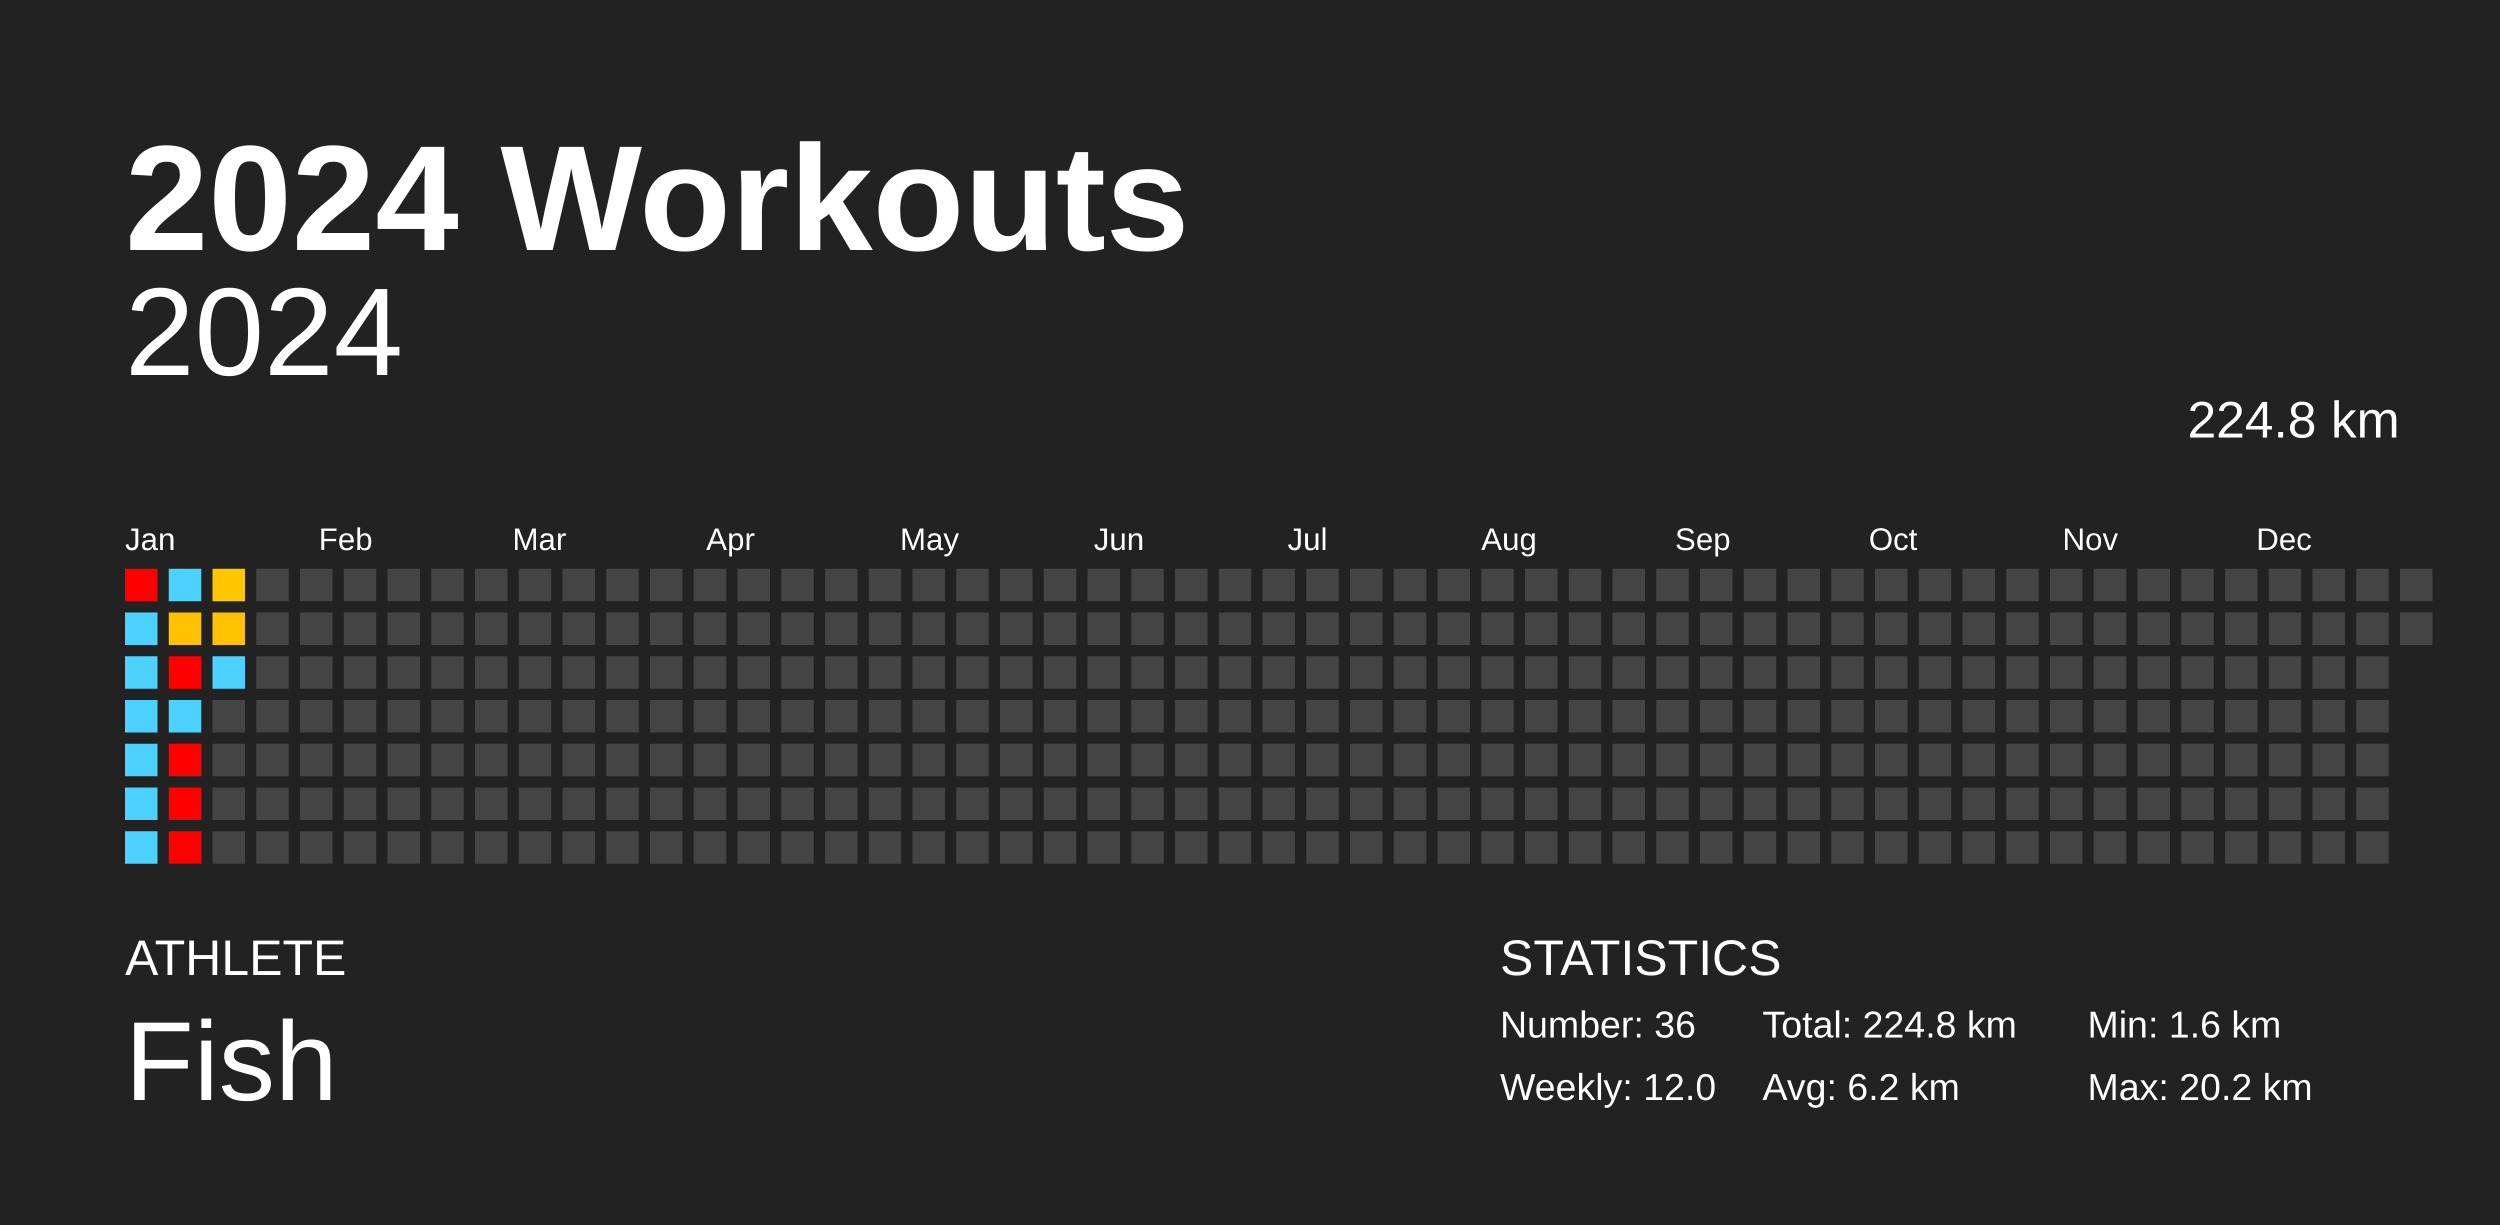
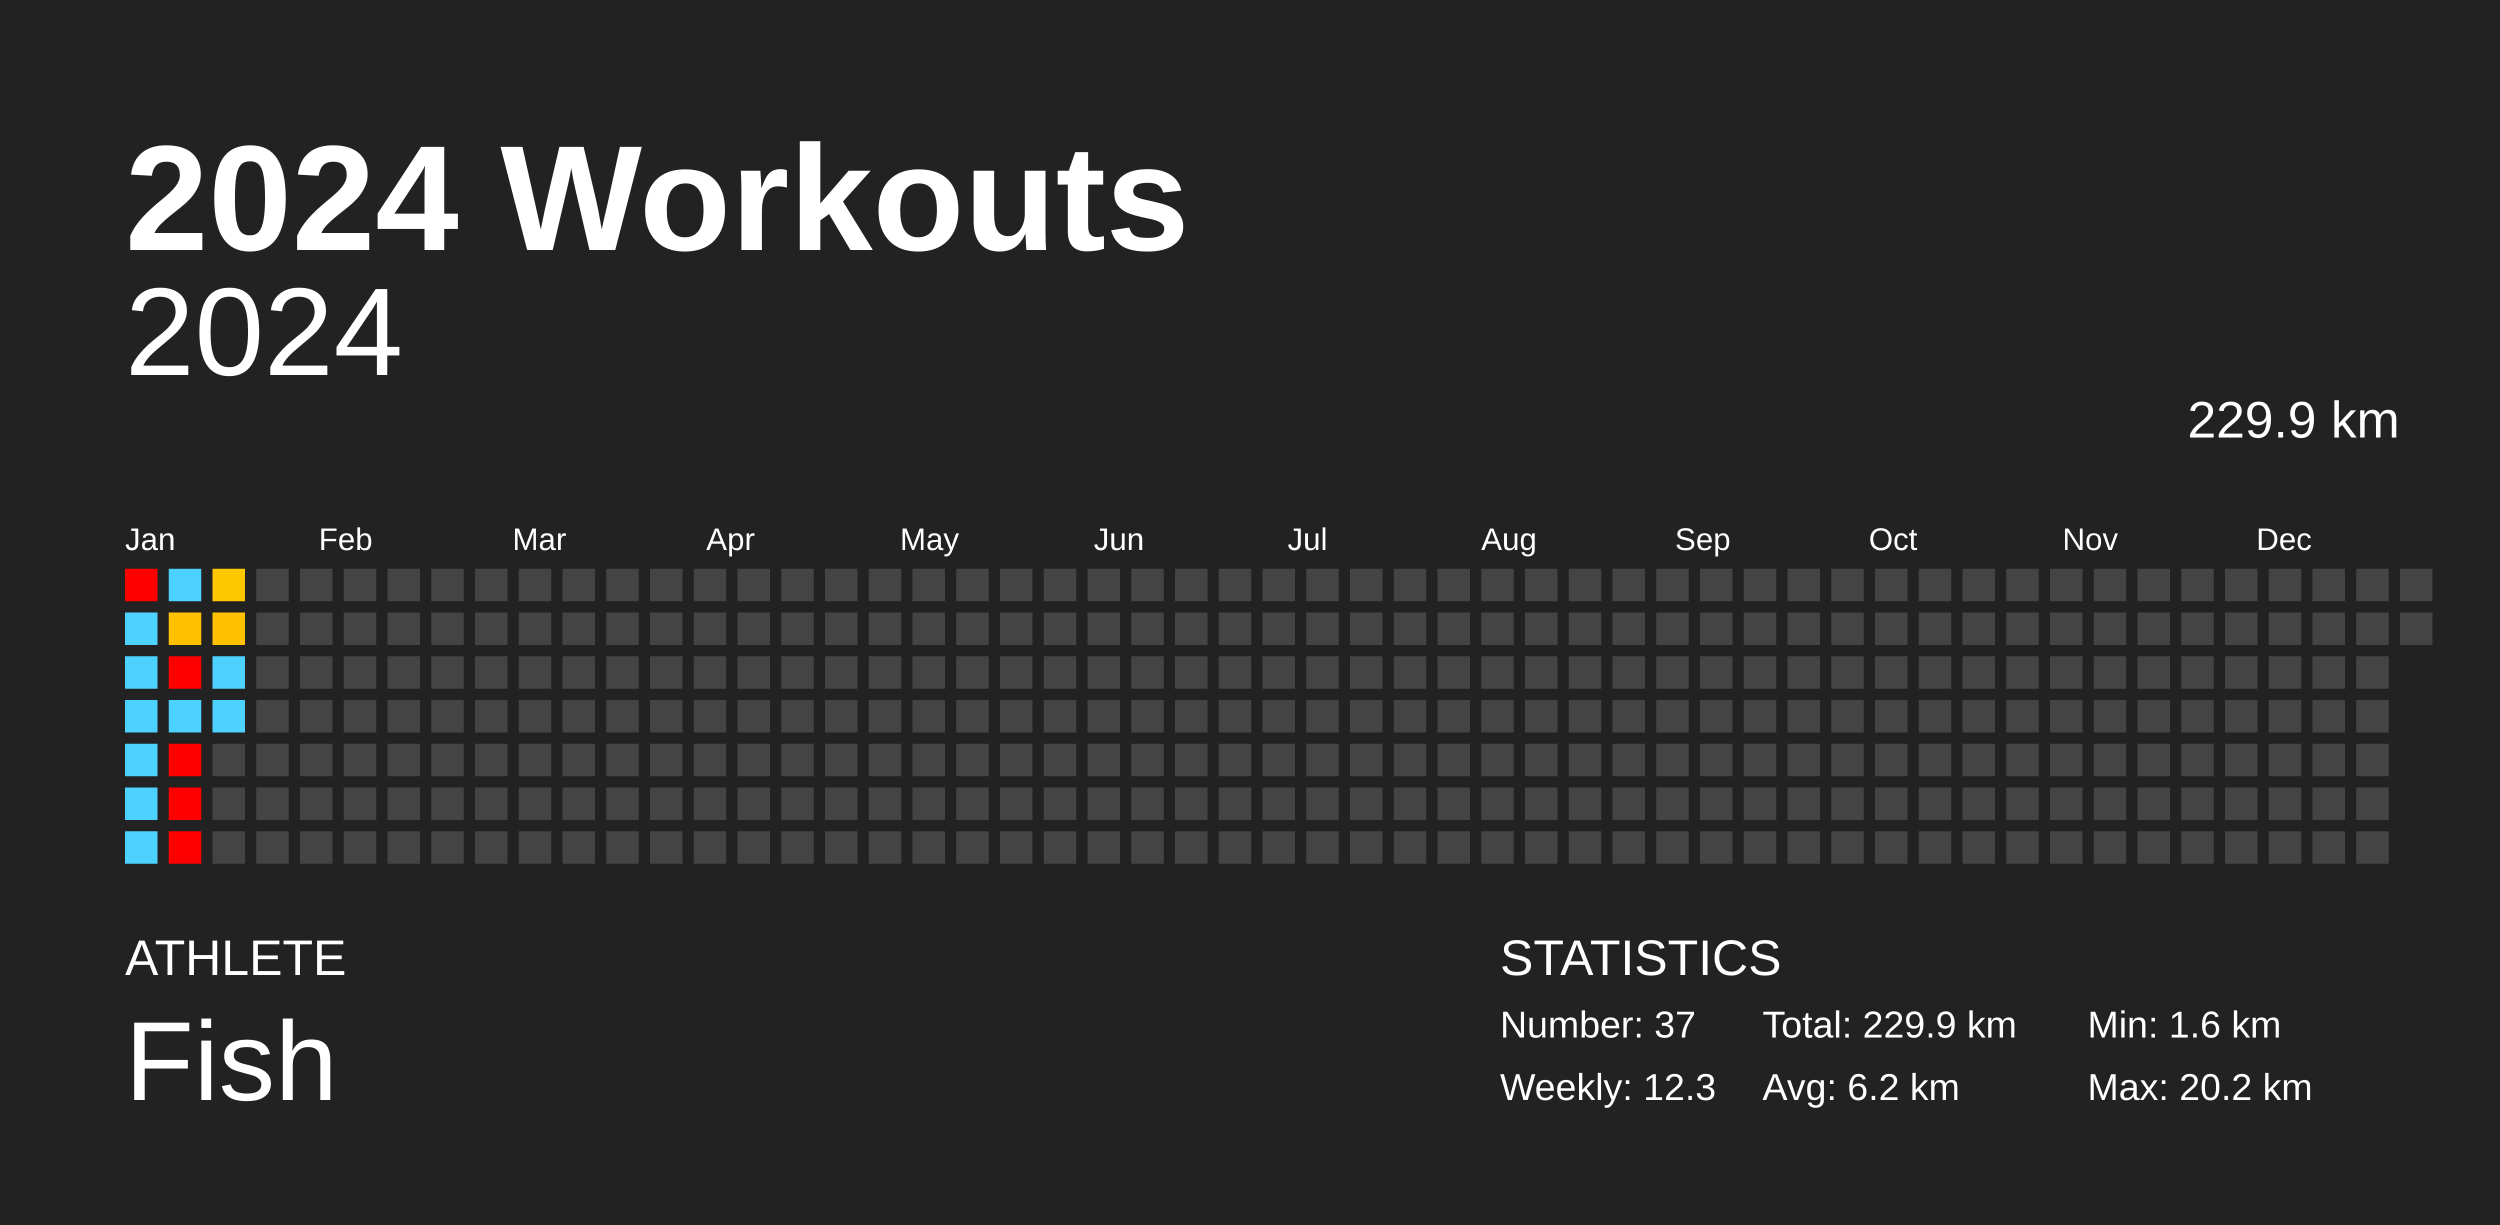
<svg xmlns="http://www.w3.org/2000/svg" baseProfile="full" height="98mm" version="1.1" viewBox="0,0,200,98" width="200mm">
  <defs />
  <rect fill="#222222" height="98" width="200" x="0" y="0" />
  <text fill="#FFFFFF" style="font-size:12px; font-family:Arial; font-weight:bold;" x="10" y="20">2024 Workouts</text>
  <text fill="#FFFFFF" style="font-size:4px; font-family:Arial" x="10" y="78">ATHLETE</text>
  <text fill="#FFFFFF" style="font-size:9px; font-family:Arial" x="10" y="88">Fish</text>
  <text fill="#FFFFFF" style="font-size:4px; font-family:Arial" x="120" y="78">STATISTICS</text>
-   <text fill="#FFFFFF" style="font-size:3px; font-family:Arial" x="120" y="83">Number: 36</text>
-   <text fill="#FFFFFF" style="font-size:3px; font-family:Arial" x="120" y="88">Weekly: 12.0</text>
-   <text fill="#FFFFFF" style="font-size:3px; font-family:Arial" x="141" y="83">Total: 224.8 km</text>
+   <text fill="#FFFFFF" style="font-size:3px; font-family:Arial" x="120" y="83">Number: 37</text>
+   <text fill="#FFFFFF" style="font-size:3px; font-family:Arial" x="120" y="88">Weekly: 12.3</text>
+   <text fill="#FFFFFF" style="font-size:3px; font-family:Arial" x="141" y="83">Total: 229.9 km</text>
  <text fill="#FFFFFF" style="font-size:3px; font-family:Arial" x="141" y="88">Avg: 6.2 km</text>
  <text fill="#FFFFFF" style="font-size:3px; font-family:Arial" x="167" y="83">Min: 1.6 km</text>
  <text fill="#FFFFFF" style="font-size:3px; font-family:Arial" x="167" y="88">Max: 20.2 km</text>
  <text alignment-baseline="hanging" fill="#FFFFFF" style="font-size:10.0px; font-family:Arial;" x="10" y="30">2024</text>
-   <text alignment-baseline="hanging" fill="#FFFFFF" style="font-size:4.125px; font-family:Arial;" x="175" y="35">224.8 km</text>
+   <text alignment-baseline="hanging" fill="#FFFFFF" style="font-size:4.125px; font-family:Arial;" x="175" y="35">229.9 km</text>
  <text fill="#FFFFFF" style="font-size:2.5px; font-family:Arial" x="10.0" y="44">Jan</text>
  <text fill="#FFFFFF" style="font-size:2.5px; font-family:Arial" x="25.5" y="44">Feb</text>
  <text fill="#FFFFFF" style="font-size:2.5px; font-family:Arial" x="41.0" y="44">Mar</text>
  <text fill="#FFFFFF" style="font-size:2.5px; font-family:Arial" x="56.5" y="44">Apr</text>
  <text fill="#FFFFFF" style="font-size:2.5px; font-family:Arial" x="72.0" y="44">May</text>
  <text fill="#FFFFFF" style="font-size:2.5px; font-family:Arial" x="87.5" y="44">Jun</text>
  <text fill="#FFFFFF" style="font-size:2.5px; font-family:Arial" x="103.0" y="44">Jul</text>
  <text fill="#FFFFFF" style="font-size:2.5px; font-family:Arial" x="118.5" y="44">Aug</text>
  <text fill="#FFFFFF" style="font-size:2.5px; font-family:Arial" x="134.0" y="44">Sep</text>
  <text fill="#FFFFFF" style="font-size:2.5px; font-family:Arial" x="149.5" y="44">Oct</text>
  <text fill="#FFFFFF" style="font-size:2.5px; font-family:Arial" x="165.0" y="44">Nov</text>
  <text fill="#FFFFFF" style="font-size:2.5px; font-family:Arial" x="180.5" y="44">Dec</text>
  <rect fill="red" height="2.6" width="2.6" x="10.0" y="45.5" />
  <rect fill="#4dd2ff" height="2.6" width="2.6" x="10.0" y="49.0" />
  <rect fill="#4dd2ff" height="2.6" width="2.6" x="10.0" y="52.5" />
  <rect fill="#4dd2ff" height="2.6" width="2.6" x="10.0" y="56.0" />
  <rect fill="#4dd2ff" height="2.6" width="2.6" x="10.0" y="59.5" />
  <rect fill="#4dd2ff" height="2.6" width="2.6" x="10.0" y="63.0" />
  <rect fill="#4dd2ff" height="2.6" width="2.6" x="10.0" y="66.5" />
  <rect fill="#4dd2ff" height="2.6" width="2.6" x="13.5" y="45.5" />
  <rect fill="#ffc100" height="2.6" width="2.6" x="13.5" y="49.0" />
  <rect fill="red" height="2.6" width="2.6" x="13.5" y="52.5" />
  <rect fill="#4dd2ff" height="2.6" width="2.6" x="13.5" y="56.0" />
  <rect fill="red" height="2.6" width="2.6" x="13.5" y="59.5" />
  <rect fill="red" height="2.6" width="2.6" x="13.5" y="63.0" />
  <rect fill="red" height="2.6" width="2.6" x="13.5" y="66.5" />
  <rect fill="#ffc700" height="2.6" width="2.6" x="17.0" y="45.5" />
  <rect fill="#ffc200" height="2.6" width="2.6" x="17.0" y="49.0" />
  <rect fill="#4dd2ff" height="2.6" width="2.6" x="17.0" y="52.5" />
-   <rect fill="#444444" height="2.6" width="2.6" x="17.0" y="56.0" />
+   <rect fill="#4dd2ff" height="2.6" width="2.6" x="17.0" y="56.0" />
  <rect fill="#444444" height="2.6" width="2.6" x="17.0" y="59.5" />
  <rect fill="#444444" height="2.6" width="2.6" x="17.0" y="63.0" />
  <rect fill="#444444" height="2.6" width="2.6" x="17.0" y="66.5" />
  <rect fill="#444444" height="2.6" width="2.6" x="20.5" y="45.5" />
  <rect fill="#444444" height="2.6" width="2.6" x="20.5" y="49.0" />
  <rect fill="#444444" height="2.6" width="2.6" x="20.5" y="52.5" />
  <rect fill="#444444" height="2.6" width="2.6" x="20.5" y="56.0" />
  <rect fill="#444444" height="2.6" width="2.6" x="20.5" y="59.5" />
  <rect fill="#444444" height="2.6" width="2.6" x="20.5" y="63.0" />
  <rect fill="#444444" height="2.6" width="2.6" x="20.5" y="66.5" />
  <rect fill="#444444" height="2.6" width="2.6" x="24.0" y="45.5" />
  <rect fill="#444444" height="2.6" width="2.6" x="24.0" y="49.0" />
  <rect fill="#444444" height="2.6" width="2.6" x="24.0" y="52.5" />
  <rect fill="#444444" height="2.6" width="2.6" x="24.0" y="56.0" />
  <rect fill="#444444" height="2.6" width="2.6" x="24.0" y="59.5" />
  <rect fill="#444444" height="2.6" width="2.6" x="24.0" y="63.0" />
  <rect fill="#444444" height="2.6" width="2.6" x="24.0" y="66.5" />
  <rect fill="#444444" height="2.6" width="2.6" x="27.5" y="45.5" />
  <rect fill="#444444" height="2.6" width="2.6" x="27.5" y="49.0" />
  <rect fill="#444444" height="2.6" width="2.6" x="27.5" y="52.5" />
  <rect fill="#444444" height="2.6" width="2.6" x="27.5" y="56.0" />
  <rect fill="#444444" height="2.6" width="2.6" x="27.5" y="59.5" />
  <rect fill="#444444" height="2.6" width="2.6" x="27.5" y="63.0" />
  <rect fill="#444444" height="2.6" width="2.6" x="27.5" y="66.5" />
  <rect fill="#444444" height="2.6" width="2.6" x="31.0" y="45.5" />
  <rect fill="#444444" height="2.6" width="2.6" x="31.0" y="49.0" />
  <rect fill="#444444" height="2.6" width="2.6" x="31.0" y="52.5" />
  <rect fill="#444444" height="2.6" width="2.6" x="31.0" y="56.0" />
  <rect fill="#444444" height="2.6" width="2.6" x="31.0" y="59.5" />
  <rect fill="#444444" height="2.6" width="2.6" x="31.0" y="63.0" />
  <rect fill="#444444" height="2.6" width="2.6" x="31.0" y="66.5" />
  <rect fill="#444444" height="2.6" width="2.6" x="34.5" y="45.5" />
  <rect fill="#444444" height="2.6" width="2.6" x="34.5" y="49.0" />
  <rect fill="#444444" height="2.6" width="2.6" x="34.5" y="52.5" />
  <rect fill="#444444" height="2.6" width="2.6" x="34.5" y="56.0" />
  <rect fill="#444444" height="2.6" width="2.6" x="34.5" y="59.5" />
  <rect fill="#444444" height="2.6" width="2.6" x="34.5" y="63.0" />
  <rect fill="#444444" height="2.6" width="2.6" x="34.5" y="66.5" />
  <rect fill="#444444" height="2.6" width="2.6" x="38.0" y="45.5" />
  <rect fill="#444444" height="2.6" width="2.6" x="38.0" y="49.0" />
  <rect fill="#444444" height="2.6" width="2.6" x="38.0" y="52.5" />
  <rect fill="#444444" height="2.6" width="2.6" x="38.0" y="56.0" />
  <rect fill="#444444" height="2.6" width="2.6" x="38.0" y="59.5" />
  <rect fill="#444444" height="2.6" width="2.6" x="38.0" y="63.0" />
  <rect fill="#444444" height="2.6" width="2.6" x="38.0" y="66.5" />
  <rect fill="#444444" height="2.6" width="2.6" x="41.5" y="45.5" />
  <rect fill="#444444" height="2.6" width="2.6" x="41.5" y="49.0" />
  <rect fill="#444444" height="2.6" width="2.6" x="41.5" y="52.5" />
  <rect fill="#444444" height="2.6" width="2.6" x="41.5" y="56.0" />
  <rect fill="#444444" height="2.6" width="2.6" x="41.5" y="59.5" />
  <rect fill="#444444" height="2.6" width="2.6" x="41.5" y="63.0" />
  <rect fill="#444444" height="2.6" width="2.6" x="41.5" y="66.5" />
  <rect fill="#444444" height="2.6" width="2.6" x="45.0" y="45.5" />
  <rect fill="#444444" height="2.6" width="2.6" x="45.0" y="49.0" />
  <rect fill="#444444" height="2.6" width="2.6" x="45.0" y="52.5" />
  <rect fill="#444444" height="2.6" width="2.6" x="45.0" y="56.0" />
  <rect fill="#444444" height="2.6" width="2.6" x="45.0" y="59.5" />
  <rect fill="#444444" height="2.6" width="2.6" x="45.0" y="63.0" />
  <rect fill="#444444" height="2.6" width="2.6" x="45.0" y="66.5" />
  <rect fill="#444444" height="2.6" width="2.6" x="48.5" y="45.5" />
  <rect fill="#444444" height="2.6" width="2.6" x="48.5" y="49.0" />
  <rect fill="#444444" height="2.6" width="2.6" x="48.5" y="52.5" />
  <rect fill="#444444" height="2.6" width="2.6" x="48.5" y="56.0" />
  <rect fill="#444444" height="2.6" width="2.6" x="48.5" y="59.5" />
  <rect fill="#444444" height="2.6" width="2.6" x="48.5" y="63.0" />
  <rect fill="#444444" height="2.6" width="2.6" x="48.5" y="66.5" />
  <rect fill="#444444" height="2.6" width="2.6" x="52.0" y="45.5" />
  <rect fill="#444444" height="2.6" width="2.6" x="52.0" y="49.0" />
  <rect fill="#444444" height="2.6" width="2.6" x="52.0" y="52.5" />
  <rect fill="#444444" height="2.6" width="2.6" x="52.0" y="56.0" />
  <rect fill="#444444" height="2.6" width="2.6" x="52.0" y="59.5" />
  <rect fill="#444444" height="2.6" width="2.6" x="52.0" y="63.0" />
  <rect fill="#444444" height="2.6" width="2.6" x="52.0" y="66.5" />
  <rect fill="#444444" height="2.6" width="2.6" x="55.5" y="45.5" />
  <rect fill="#444444" height="2.6" width="2.6" x="55.5" y="49.0" />
  <rect fill="#444444" height="2.6" width="2.6" x="55.5" y="52.5" />
  <rect fill="#444444" height="2.6" width="2.6" x="55.5" y="56.0" />
  <rect fill="#444444" height="2.6" width="2.6" x="55.5" y="59.5" />
  <rect fill="#444444" height="2.6" width="2.6" x="55.5" y="63.0" />
  <rect fill="#444444" height="2.6" width="2.6" x="55.5" y="66.5" />
  <rect fill="#444444" height="2.6" width="2.6" x="59.0" y="45.5" />
  <rect fill="#444444" height="2.6" width="2.6" x="59.0" y="49.0" />
  <rect fill="#444444" height="2.6" width="2.6" x="59.0" y="52.5" />
  <rect fill="#444444" height="2.6" width="2.6" x="59.0" y="56.0" />
  <rect fill="#444444" height="2.6" width="2.6" x="59.0" y="59.5" />
  <rect fill="#444444" height="2.6" width="2.6" x="59.0" y="63.0" />
  <rect fill="#444444" height="2.6" width="2.6" x="59.0" y="66.5" />
  <rect fill="#444444" height="2.6" width="2.6" x="62.5" y="45.5" />
  <rect fill="#444444" height="2.6" width="2.6" x="62.5" y="49.0" />
  <rect fill="#444444" height="2.6" width="2.6" x="62.5" y="52.5" />
  <rect fill="#444444" height="2.6" width="2.6" x="62.5" y="56.0" />
  <rect fill="#444444" height="2.6" width="2.6" x="62.5" y="59.5" />
  <rect fill="#444444" height="2.6" width="2.6" x="62.5" y="63.0" />
  <rect fill="#444444" height="2.6" width="2.6" x="62.5" y="66.5" />
  <rect fill="#444444" height="2.6" width="2.6" x="66.0" y="45.5" />
  <rect fill="#444444" height="2.6" width="2.6" x="66.0" y="49.0" />
  <rect fill="#444444" height="2.6" width="2.6" x="66.0" y="52.5" />
  <rect fill="#444444" height="2.6" width="2.6" x="66.0" y="56.0" />
  <rect fill="#444444" height="2.6" width="2.6" x="66.0" y="59.5" />
  <rect fill="#444444" height="2.6" width="2.6" x="66.0" y="63.0" />
  <rect fill="#444444" height="2.6" width="2.6" x="66.0" y="66.5" />
  <rect fill="#444444" height="2.6" width="2.6" x="69.5" y="45.5" />
  <rect fill="#444444" height="2.6" width="2.6" x="69.5" y="49.0" />
  <rect fill="#444444" height="2.6" width="2.6" x="69.5" y="52.5" />
  <rect fill="#444444" height="2.6" width="2.6" x="69.5" y="56.0" />
  <rect fill="#444444" height="2.6" width="2.6" x="69.5" y="59.5" />
  <rect fill="#444444" height="2.6" width="2.6" x="69.5" y="63.0" />
  <rect fill="#444444" height="2.6" width="2.6" x="69.5" y="66.5" />
  <rect fill="#444444" height="2.6" width="2.6" x="73.0" y="45.5" />
  <rect fill="#444444" height="2.6" width="2.6" x="73.0" y="49.0" />
  <rect fill="#444444" height="2.6" width="2.6" x="73.0" y="52.5" />
  <rect fill="#444444" height="2.6" width="2.6" x="73.0" y="56.0" />
  <rect fill="#444444" height="2.6" width="2.6" x="73.0" y="59.5" />
  <rect fill="#444444" height="2.6" width="2.6" x="73.0" y="63.0" />
  <rect fill="#444444" height="2.6" width="2.6" x="73.0" y="66.5" />
  <rect fill="#444444" height="2.6" width="2.6" x="76.5" y="45.5" />
  <rect fill="#444444" height="2.6" width="2.6" x="76.5" y="49.0" />
  <rect fill="#444444" height="2.6" width="2.6" x="76.5" y="52.5" />
  <rect fill="#444444" height="2.6" width="2.6" x="76.5" y="56.0" />
  <rect fill="#444444" height="2.6" width="2.6" x="76.5" y="59.5" />
  <rect fill="#444444" height="2.6" width="2.6" x="76.5" y="63.0" />
  <rect fill="#444444" height="2.6" width="2.6" x="76.5" y="66.5" />
  <rect fill="#444444" height="2.6" width="2.6" x="80.0" y="45.5" />
  <rect fill="#444444" height="2.6" width="2.6" x="80.0" y="49.0" />
  <rect fill="#444444" height="2.6" width="2.6" x="80.0" y="52.5" />
  <rect fill="#444444" height="2.6" width="2.6" x="80.0" y="56.0" />
  <rect fill="#444444" height="2.6" width="2.6" x="80.0" y="59.5" />
  <rect fill="#444444" height="2.6" width="2.6" x="80.0" y="63.0" />
  <rect fill="#444444" height="2.6" width="2.6" x="80.0" y="66.5" />
  <rect fill="#444444" height="2.6" width="2.6" x="83.5" y="45.5" />
  <rect fill="#444444" height="2.6" width="2.6" x="83.5" y="49.0" />
  <rect fill="#444444" height="2.6" width="2.6" x="83.5" y="52.5" />
  <rect fill="#444444" height="2.6" width="2.6" x="83.5" y="56.0" />
  <rect fill="#444444" height="2.6" width="2.6" x="83.5" y="59.5" />
  <rect fill="#444444" height="2.6" width="2.6" x="83.5" y="63.0" />
  <rect fill="#444444" height="2.6" width="2.6" x="83.5" y="66.5" />
  <rect fill="#444444" height="2.6" width="2.6" x="87.0" y="45.5" />
  <rect fill="#444444" height="2.6" width="2.6" x="87.0" y="49.0" />
  <rect fill="#444444" height="2.6" width="2.6" x="87.0" y="52.5" />
  <rect fill="#444444" height="2.6" width="2.6" x="87.0" y="56.0" />
  <rect fill="#444444" height="2.6" width="2.6" x="87.0" y="59.5" />
  <rect fill="#444444" height="2.6" width="2.6" x="87.0" y="63.0" />
  <rect fill="#444444" height="2.6" width="2.6" x="87.0" y="66.5" />
  <rect fill="#444444" height="2.6" width="2.6" x="90.5" y="45.5" />
  <rect fill="#444444" height="2.6" width="2.6" x="90.5" y="49.0" />
  <rect fill="#444444" height="2.6" width="2.6" x="90.5" y="52.5" />
  <rect fill="#444444" height="2.6" width="2.6" x="90.5" y="56.0" />
  <rect fill="#444444" height="2.6" width="2.6" x="90.5" y="59.5" />
  <rect fill="#444444" height="2.6" width="2.6" x="90.5" y="63.0" />
  <rect fill="#444444" height="2.6" width="2.6" x="90.5" y="66.5" />
  <rect fill="#444444" height="2.6" width="2.6" x="94.0" y="45.5" />
  <rect fill="#444444" height="2.6" width="2.6" x="94.0" y="49.0" />
  <rect fill="#444444" height="2.6" width="2.6" x="94.0" y="52.5" />
  <rect fill="#444444" height="2.6" width="2.6" x="94.0" y="56.0" />
  <rect fill="#444444" height="2.6" width="2.6" x="94.0" y="59.5" />
  <rect fill="#444444" height="2.6" width="2.6" x="94.0" y="63.0" />
  <rect fill="#444444" height="2.6" width="2.6" x="94.0" y="66.5" />
  <rect fill="#444444" height="2.6" width="2.6" x="97.5" y="45.5" />
  <rect fill="#444444" height="2.6" width="2.6" x="97.5" y="49.0" />
  <rect fill="#444444" height="2.6" width="2.6" x="97.5" y="52.5" />
  <rect fill="#444444" height="2.6" width="2.6" x="97.5" y="56.0" />
  <rect fill="#444444" height="2.6" width="2.6" x="97.5" y="59.5" />
  <rect fill="#444444" height="2.6" width="2.6" x="97.5" y="63.0" />
  <rect fill="#444444" height="2.6" width="2.6" x="97.5" y="66.5" />
  <rect fill="#444444" height="2.6" width="2.6" x="101.0" y="45.5" />
  <rect fill="#444444" height="2.6" width="2.6" x="101.0" y="49.0" />
  <rect fill="#444444" height="2.6" width="2.6" x="101.0" y="52.5" />
  <rect fill="#444444" height="2.6" width="2.6" x="101.0" y="56.0" />
  <rect fill="#444444" height="2.6" width="2.6" x="101.0" y="59.5" />
  <rect fill="#444444" height="2.6" width="2.6" x="101.0" y="63.0" />
  <rect fill="#444444" height="2.6" width="2.6" x="101.0" y="66.5" />
  <rect fill="#444444" height="2.6" width="2.6" x="104.5" y="45.5" />
  <rect fill="#444444" height="2.6" width="2.6" x="104.5" y="49.0" />
  <rect fill="#444444" height="2.6" width="2.6" x="104.5" y="52.5" />
  <rect fill="#444444" height="2.6" width="2.6" x="104.5" y="56.0" />
  <rect fill="#444444" height="2.6" width="2.6" x="104.5" y="59.5" />
  <rect fill="#444444" height="2.6" width="2.6" x="104.5" y="63.0" />
  <rect fill="#444444" height="2.6" width="2.6" x="104.5" y="66.5" />
  <rect fill="#444444" height="2.6" width="2.6" x="108.0" y="45.5" />
  <rect fill="#444444" height="2.6" width="2.6" x="108.0" y="49.0" />
  <rect fill="#444444" height="2.6" width="2.6" x="108.0" y="52.5" />
  <rect fill="#444444" height="2.6" width="2.6" x="108.0" y="56.0" />
  <rect fill="#444444" height="2.6" width="2.6" x="108.0" y="59.5" />
  <rect fill="#444444" height="2.6" width="2.6" x="108.0" y="63.0" />
  <rect fill="#444444" height="2.6" width="2.6" x="108.0" y="66.5" />
  <rect fill="#444444" height="2.6" width="2.6" x="111.5" y="45.5" />
  <rect fill="#444444" height="2.6" width="2.6" x="111.5" y="49.0" />
  <rect fill="#444444" height="2.6" width="2.6" x="111.5" y="52.5" />
  <rect fill="#444444" height="2.6" width="2.6" x="111.5" y="56.0" />
  <rect fill="#444444" height="2.6" width="2.6" x="111.5" y="59.5" />
  <rect fill="#444444" height="2.6" width="2.6" x="111.5" y="63.0" />
  <rect fill="#444444" height="2.6" width="2.6" x="111.5" y="66.5" />
  <rect fill="#444444" height="2.6" width="2.6" x="115.0" y="45.5" />
  <rect fill="#444444" height="2.6" width="2.6" x="115.0" y="49.0" />
  <rect fill="#444444" height="2.6" width="2.6" x="115.0" y="52.5" />
  <rect fill="#444444" height="2.6" width="2.6" x="115.0" y="56.0" />
  <rect fill="#444444" height="2.6" width="2.6" x="115.0" y="59.5" />
  <rect fill="#444444" height="2.6" width="2.6" x="115.0" y="63.0" />
  <rect fill="#444444" height="2.6" width="2.6" x="115.0" y="66.5" />
  <rect fill="#444444" height="2.6" width="2.6" x="118.5" y="45.5" />
  <rect fill="#444444" height="2.6" width="2.6" x="118.5" y="49.0" />
  <rect fill="#444444" height="2.6" width="2.6" x="118.5" y="52.5" />
  <rect fill="#444444" height="2.6" width="2.6" x="118.5" y="56.0" />
  <rect fill="#444444" height="2.6" width="2.6" x="118.5" y="59.5" />
  <rect fill="#444444" height="2.6" width="2.6" x="118.5" y="63.0" />
  <rect fill="#444444" height="2.6" width="2.6" x="118.5" y="66.5" />
  <rect fill="#444444" height="2.6" width="2.6" x="122.0" y="45.5" />
  <rect fill="#444444" height="2.6" width="2.6" x="122.0" y="49.0" />
  <rect fill="#444444" height="2.6" width="2.6" x="122.0" y="52.5" />
  <rect fill="#444444" height="2.6" width="2.6" x="122.0" y="56.0" />
  <rect fill="#444444" height="2.6" width="2.6" x="122.0" y="59.5" />
  <rect fill="#444444" height="2.6" width="2.6" x="122.0" y="63.0" />
  <rect fill="#444444" height="2.6" width="2.6" x="122.0" y="66.5" />
  <rect fill="#444444" height="2.6" width="2.6" x="125.5" y="45.5" />
  <rect fill="#444444" height="2.6" width="2.6" x="125.5" y="49.0" />
  <rect fill="#444444" height="2.6" width="2.6" x="125.5" y="52.5" />
  <rect fill="#444444" height="2.6" width="2.6" x="125.5" y="56.0" />
  <rect fill="#444444" height="2.6" width="2.6" x="125.5" y="59.5" />
  <rect fill="#444444" height="2.6" width="2.6" x="125.5" y="63.0" />
  <rect fill="#444444" height="2.6" width="2.6" x="125.5" y="66.5" />
  <rect fill="#444444" height="2.6" width="2.6" x="129.0" y="45.5" />
  <rect fill="#444444" height="2.6" width="2.6" x="129.0" y="49.0" />
  <rect fill="#444444" height="2.6" width="2.6" x="129.0" y="52.5" />
  <rect fill="#444444" height="2.6" width="2.6" x="129.0" y="56.0" />
  <rect fill="#444444" height="2.6" width="2.6" x="129.0" y="59.5" />
  <rect fill="#444444" height="2.6" width="2.6" x="129.0" y="63.0" />
  <rect fill="#444444" height="2.6" width="2.6" x="129.0" y="66.5" />
  <rect fill="#444444" height="2.6" width="2.6" x="132.5" y="45.5" />
  <rect fill="#444444" height="2.6" width="2.6" x="132.5" y="49.0" />
  <rect fill="#444444" height="2.6" width="2.6" x="132.5" y="52.5" />
  <rect fill="#444444" height="2.6" width="2.6" x="132.5" y="56.0" />
  <rect fill="#444444" height="2.6" width="2.6" x="132.5" y="59.5" />
  <rect fill="#444444" height="2.6" width="2.6" x="132.5" y="63.0" />
  <rect fill="#444444" height="2.6" width="2.6" x="132.5" y="66.5" />
  <rect fill="#444444" height="2.6" width="2.6" x="136.0" y="45.5" />
  <rect fill="#444444" height="2.6" width="2.6" x="136.0" y="49.0" />
  <rect fill="#444444" height="2.6" width="2.6" x="136.0" y="52.5" />
  <rect fill="#444444" height="2.6" width="2.6" x="136.0" y="56.0" />
  <rect fill="#444444" height="2.6" width="2.6" x="136.0" y="59.5" />
  <rect fill="#444444" height="2.6" width="2.6" x="136.0" y="63.0" />
  <rect fill="#444444" height="2.6" width="2.6" x="136.0" y="66.5" />
  <rect fill="#444444" height="2.6" width="2.6" x="139.5" y="45.5" />
  <rect fill="#444444" height="2.6" width="2.6" x="139.5" y="49.0" />
  <rect fill="#444444" height="2.6" width="2.6" x="139.5" y="52.5" />
  <rect fill="#444444" height="2.6" width="2.6" x="139.5" y="56.0" />
  <rect fill="#444444" height="2.6" width="2.6" x="139.5" y="59.5" />
  <rect fill="#444444" height="2.6" width="2.6" x="139.5" y="63.0" />
  <rect fill="#444444" height="2.6" width="2.6" x="139.5" y="66.5" />
  <rect fill="#444444" height="2.6" width="2.6" x="143.0" y="45.5" />
  <rect fill="#444444" height="2.6" width="2.6" x="143.0" y="49.0" />
  <rect fill="#444444" height="2.6" width="2.6" x="143.0" y="52.5" />
  <rect fill="#444444" height="2.6" width="2.6" x="143.0" y="56.0" />
  <rect fill="#444444" height="2.6" width="2.6" x="143.0" y="59.5" />
  <rect fill="#444444" height="2.6" width="2.6" x="143.0" y="63.0" />
  <rect fill="#444444" height="2.6" width="2.6" x="143.0" y="66.5" />
  <rect fill="#444444" height="2.6" width="2.6" x="146.5" y="45.5" />
  <rect fill="#444444" height="2.6" width="2.6" x="146.5" y="49.0" />
  <rect fill="#444444" height="2.6" width="2.6" x="146.5" y="52.5" />
  <rect fill="#444444" height="2.6" width="2.6" x="146.5" y="56.0" />
  <rect fill="#444444" height="2.6" width="2.6" x="146.5" y="59.5" />
  <rect fill="#444444" height="2.6" width="2.6" x="146.5" y="63.0" />
  <rect fill="#444444" height="2.6" width="2.6" x="146.5" y="66.5" />
  <rect fill="#444444" height="2.6" width="2.6" x="150.0" y="45.5" />
  <rect fill="#444444" height="2.6" width="2.6" x="150.0" y="49.0" />
  <rect fill="#444444" height="2.6" width="2.6" x="150.0" y="52.5" />
  <rect fill="#444444" height="2.6" width="2.6" x="150.0" y="56.0" />
  <rect fill="#444444" height="2.6" width="2.6" x="150.0" y="59.5" />
  <rect fill="#444444" height="2.6" width="2.6" x="150.0" y="63.0" />
  <rect fill="#444444" height="2.6" width="2.6" x="150.0" y="66.5" />
  <rect fill="#444444" height="2.6" width="2.6" x="153.5" y="45.5" />
  <rect fill="#444444" height="2.6" width="2.6" x="153.5" y="49.0" />
  <rect fill="#444444" height="2.6" width="2.6" x="153.5" y="52.5" />
  <rect fill="#444444" height="2.6" width="2.6" x="153.5" y="56.0" />
  <rect fill="#444444" height="2.6" width="2.6" x="153.5" y="59.5" />
  <rect fill="#444444" height="2.6" width="2.6" x="153.5" y="63.0" />
  <rect fill="#444444" height="2.6" width="2.6" x="153.5" y="66.5" />
  <rect fill="#444444" height="2.6" width="2.6" x="157.0" y="45.5" />
  <rect fill="#444444" height="2.6" width="2.6" x="157.0" y="49.0" />
  <rect fill="#444444" height="2.6" width="2.6" x="157.0" y="52.5" />
  <rect fill="#444444" height="2.6" width="2.6" x="157.0" y="56.0" />
  <rect fill="#444444" height="2.6" width="2.6" x="157.0" y="59.5" />
  <rect fill="#444444" height="2.6" width="2.6" x="157.0" y="63.0" />
  <rect fill="#444444" height="2.6" width="2.6" x="157.0" y="66.5" />
  <rect fill="#444444" height="2.6" width="2.6" x="160.5" y="45.5" />
  <rect fill="#444444" height="2.6" width="2.6" x="160.5" y="49.0" />
  <rect fill="#444444" height="2.6" width="2.6" x="160.5" y="52.5" />
  <rect fill="#444444" height="2.6" width="2.6" x="160.5" y="56.0" />
  <rect fill="#444444" height="2.6" width="2.6" x="160.5" y="59.5" />
  <rect fill="#444444" height="2.6" width="2.6" x="160.5" y="63.0" />
  <rect fill="#444444" height="2.6" width="2.6" x="160.5" y="66.5" />
  <rect fill="#444444" height="2.6" width="2.6" x="164.0" y="45.5" />
  <rect fill="#444444" height="2.6" width="2.6" x="164.0" y="49.0" />
  <rect fill="#444444" height="2.6" width="2.6" x="164.0" y="52.5" />
  <rect fill="#444444" height="2.6" width="2.6" x="164.0" y="56.0" />
  <rect fill="#444444" height="2.6" width="2.6" x="164.0" y="59.5" />
  <rect fill="#444444" height="2.6" width="2.6" x="164.0" y="63.0" />
  <rect fill="#444444" height="2.6" width="2.6" x="164.0" y="66.5" />
  <rect fill="#444444" height="2.6" width="2.6" x="167.5" y="45.5" />
  <rect fill="#444444" height="2.6" width="2.6" x="167.5" y="49.0" />
  <rect fill="#444444" height="2.6" width="2.6" x="167.5" y="52.5" />
  <rect fill="#444444" height="2.6" width="2.6" x="167.5" y="56.0" />
  <rect fill="#444444" height="2.6" width="2.6" x="167.5" y="59.5" />
  <rect fill="#444444" height="2.6" width="2.6" x="167.5" y="63.0" />
  <rect fill="#444444" height="2.6" width="2.6" x="167.5" y="66.5" />
  <rect fill="#444444" height="2.6" width="2.6" x="171.0" y="45.5" />
  <rect fill="#444444" height="2.6" width="2.6" x="171.0" y="49.0" />
  <rect fill="#444444" height="2.6" width="2.6" x="171.0" y="52.5" />
  <rect fill="#444444" height="2.6" width="2.6" x="171.0" y="56.0" />
  <rect fill="#444444" height="2.6" width="2.6" x="171.0" y="59.5" />
  <rect fill="#444444" height="2.6" width="2.6" x="171.0" y="63.0" />
  <rect fill="#444444" height="2.6" width="2.6" x="171.0" y="66.5" />
  <rect fill="#444444" height="2.6" width="2.6" x="174.5" y="45.5" />
  <rect fill="#444444" height="2.6" width="2.6" x="174.5" y="49.0" />
  <rect fill="#444444" height="2.6" width="2.6" x="174.5" y="52.5" />
  <rect fill="#444444" height="2.6" width="2.6" x="174.5" y="56.0" />
  <rect fill="#444444" height="2.6" width="2.6" x="174.5" y="59.5" />
  <rect fill="#444444" height="2.6" width="2.6" x="174.5" y="63.0" />
  <rect fill="#444444" height="2.6" width="2.6" x="174.5" y="66.5" />
  <rect fill="#444444" height="2.6" width="2.6" x="178.0" y="45.5" />
  <rect fill="#444444" height="2.6" width="2.6" x="178.0" y="49.0" />
  <rect fill="#444444" height="2.6" width="2.6" x="178.0" y="52.5" />
  <rect fill="#444444" height="2.6" width="2.6" x="178.0" y="56.0" />
  <rect fill="#444444" height="2.6" width="2.6" x="178.0" y="59.5" />
  <rect fill="#444444" height="2.6" width="2.6" x="178.0" y="63.0" />
  <rect fill="#444444" height="2.6" width="2.6" x="178.0" y="66.5" />
  <rect fill="#444444" height="2.6" width="2.6" x="181.5" y="45.5" />
  <rect fill="#444444" height="2.6" width="2.6" x="181.5" y="49.0" />
  <rect fill="#444444" height="2.6" width="2.6" x="181.5" y="52.5" />
  <rect fill="#444444" height="2.6" width="2.6" x="181.5" y="56.0" />
  <rect fill="#444444" height="2.6" width="2.6" x="181.5" y="59.5" />
  <rect fill="#444444" height="2.6" width="2.6" x="181.5" y="63.0" />
  <rect fill="#444444" height="2.6" width="2.6" x="181.5" y="66.5" />
  <rect fill="#444444" height="2.6" width="2.6" x="185.0" y="45.5" />
  <rect fill="#444444" height="2.6" width="2.6" x="185.0" y="49.0" />
  <rect fill="#444444" height="2.6" width="2.6" x="185.0" y="52.5" />
  <rect fill="#444444" height="2.6" width="2.6" x="185.0" y="56.0" />
  <rect fill="#444444" height="2.6" width="2.6" x="185.0" y="59.5" />
  <rect fill="#444444" height="2.6" width="2.6" x="185.0" y="63.0" />
  <rect fill="#444444" height="2.6" width="2.6" x="185.0" y="66.5" />
  <rect fill="#444444" height="2.6" width="2.6" x="188.5" y="45.5" />
  <rect fill="#444444" height="2.6" width="2.6" x="188.5" y="49.0" />
  <rect fill="#444444" height="2.6" width="2.6" x="188.5" y="52.5" />
  <rect fill="#444444" height="2.6" width="2.6" x="188.5" y="56.0" />
  <rect fill="#444444" height="2.6" width="2.6" x="188.5" y="59.5" />
  <rect fill="#444444" height="2.6" width="2.6" x="188.5" y="63.0" />
  <rect fill="#444444" height="2.6" width="2.6" x="188.5" y="66.5" />
  <rect fill="#444444" height="2.6" width="2.6" x="192.0" y="45.5" />
  <rect fill="#444444" height="2.6" width="2.6" x="192.0" y="49.0" />
</svg>
